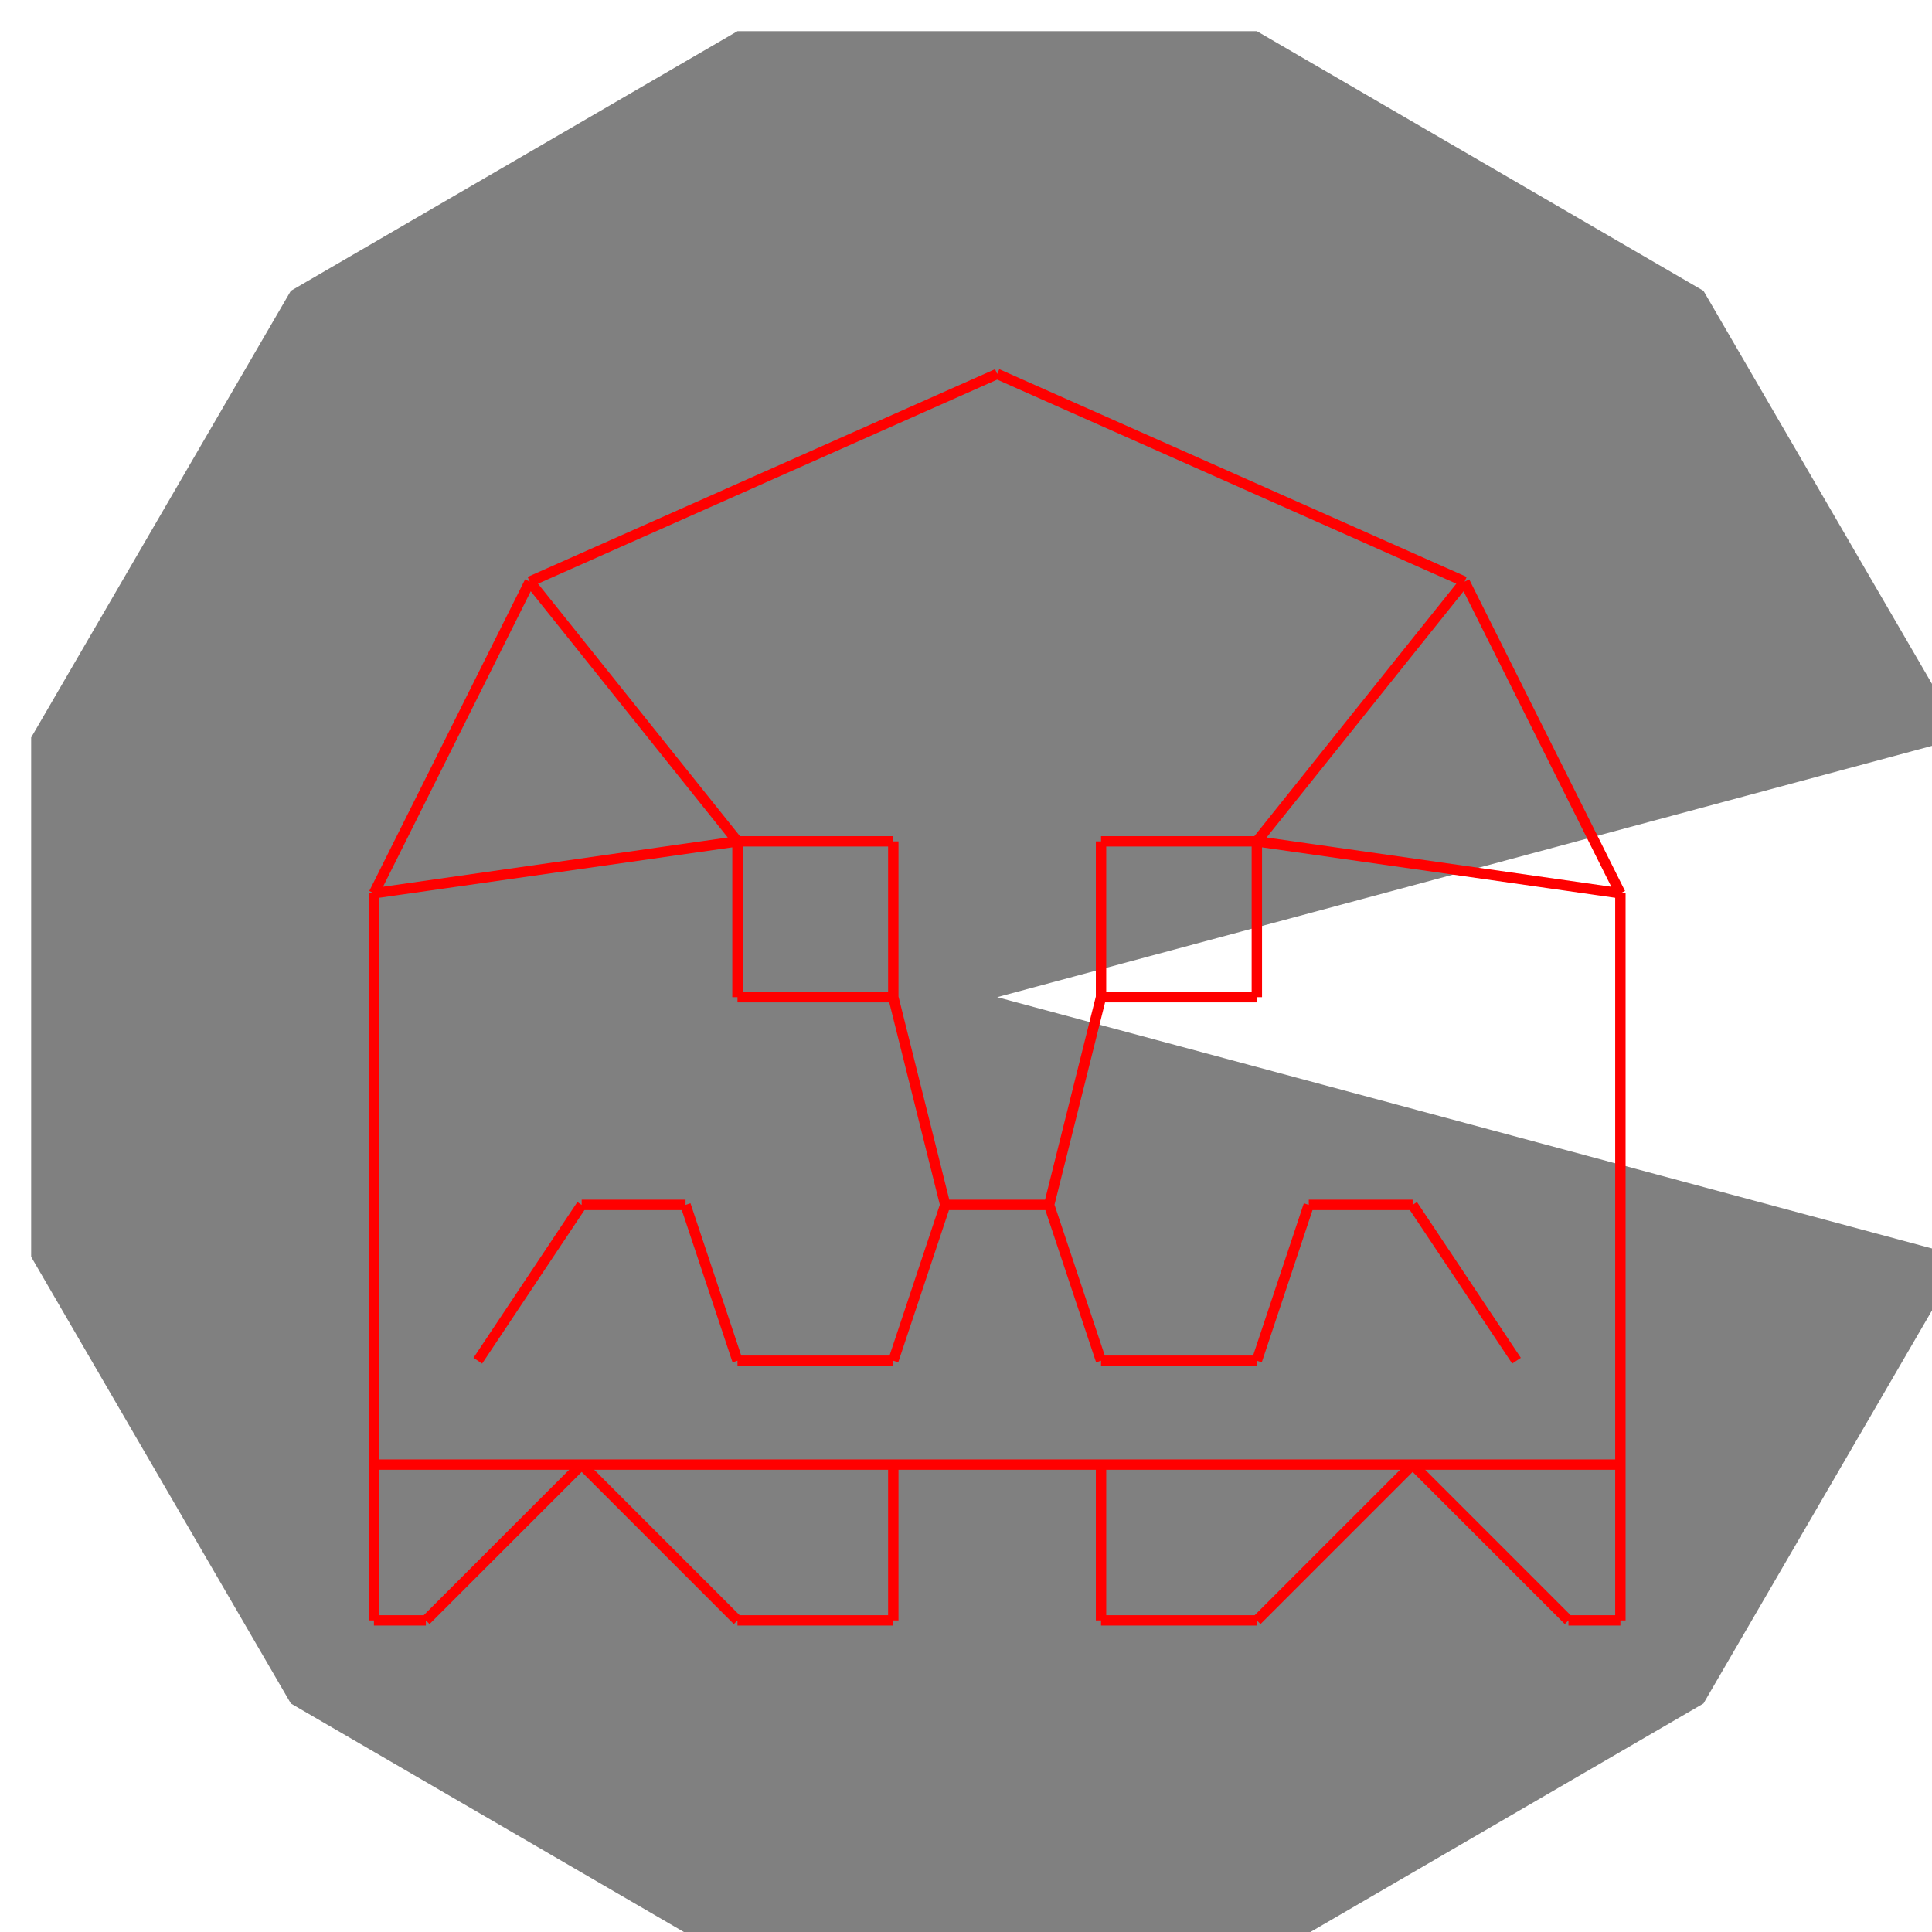
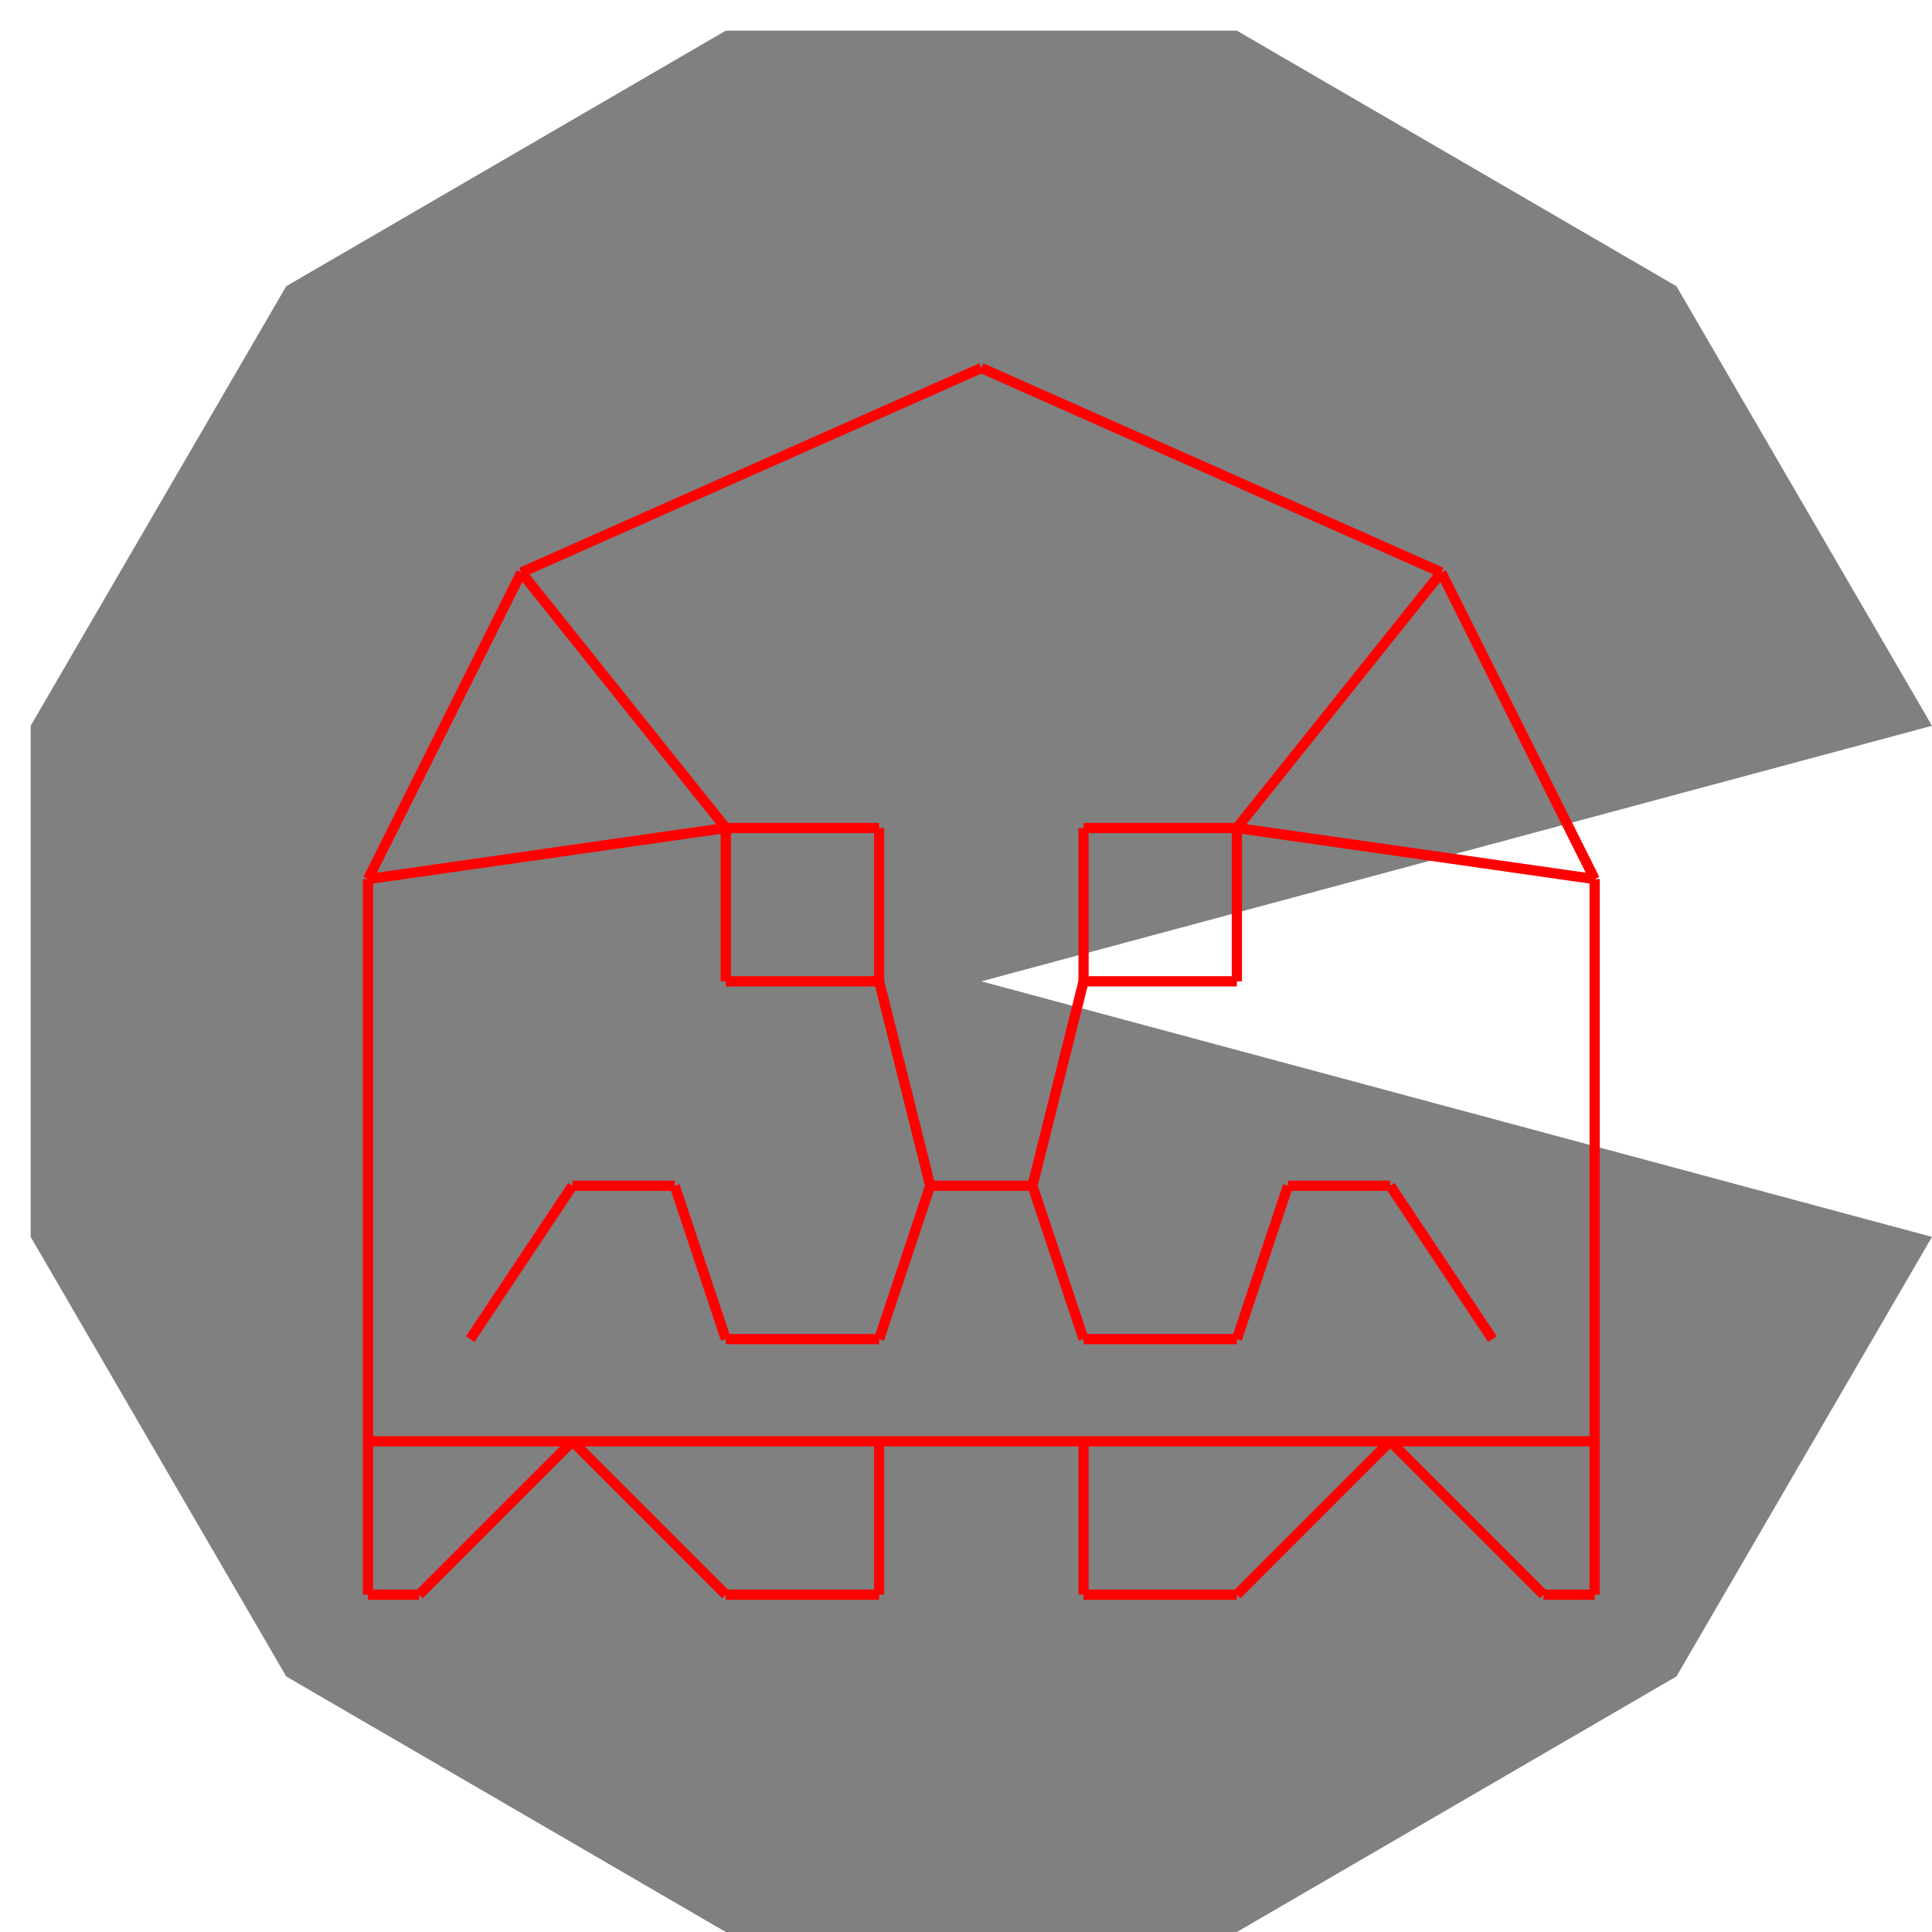
- <svg xmlns="http://www.w3.org/2000/svg">
-   <polygon fill="grey" points="164,164 121,189 71,189 28,164 3,121 3,71 28,28 71,3 121,3 164,28 189,71 96,96 189,121 " />
+ <svg xmlns="http://www.w3.org/2000/svg" height="500" viewBox="0 0 189 189" width="500">
+   <polygon fill="grey" points="189,121 96,96 189,71 164,28 121,3 71,3 28,28 3,71 3,121 28,164 71,189 121,189 164,164 " />
  <path d="M36 141L36 156M36 156L41 156M41 156L56 141M56 141L36 141M36 141L36 86M36 86L51 56M51 56L96 36M96 36L141 56M141 56L156 86M156 86L156 141M156 141L136 141M136 141L151 156M151 156L156 156M156 156L156 141M136 141L121 156M121 156L106 156M106 156L106 141M106 141L136 141M56 141L86 141M86 141L86 156M86 156L71 156M71 156L56 141M86 141L106 141M71 81L71 96M71 96L86 96M86 96L86 81M86 81L71 81M106 81L106 96M106 96L121 96M121 96L121 81M121 81L106 81M51 56L71 81M71 81L36 86M141 56L121 81M121 81L156 86M46 131L56 116M56 116L66 116M66 116L71 131M71 131L86 131M86 131L91 116M91 116L101 116M101 116L106 131M106 131L121 131M121 131L126 116M126 116L136 116M136 116L146 131M86 96L91 116M106 96L101 116" stroke="red" />
</svg>
